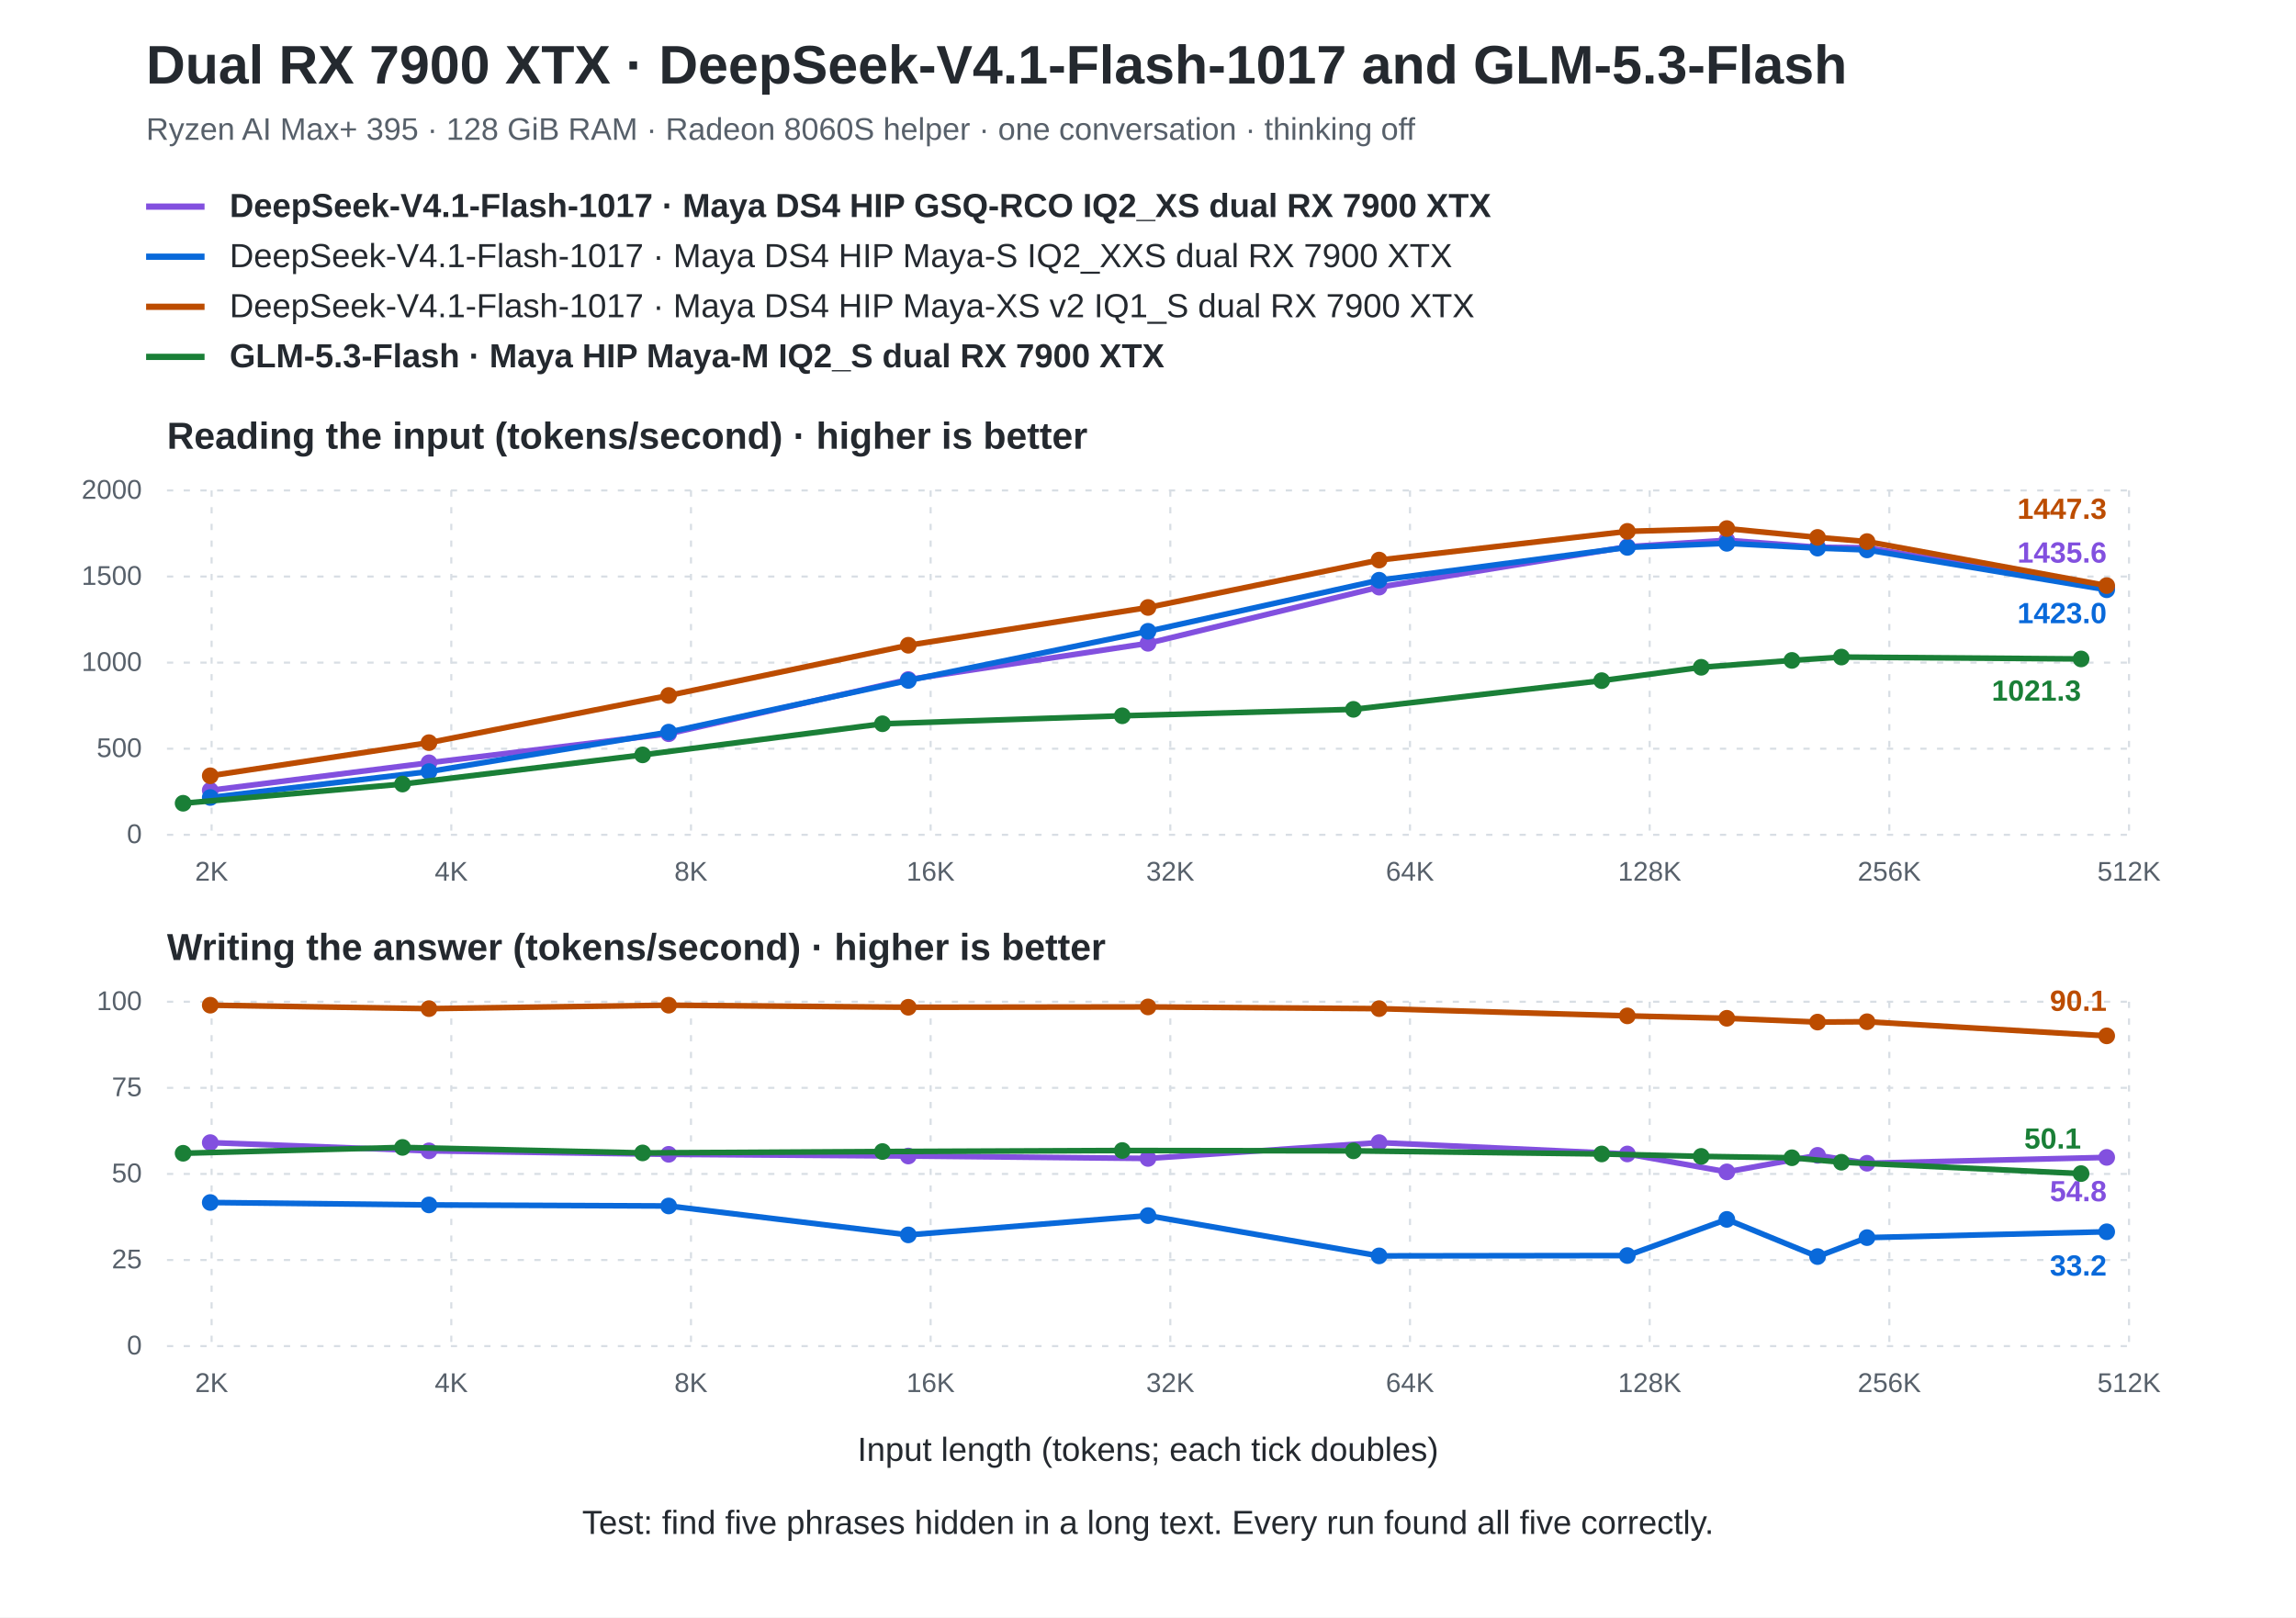
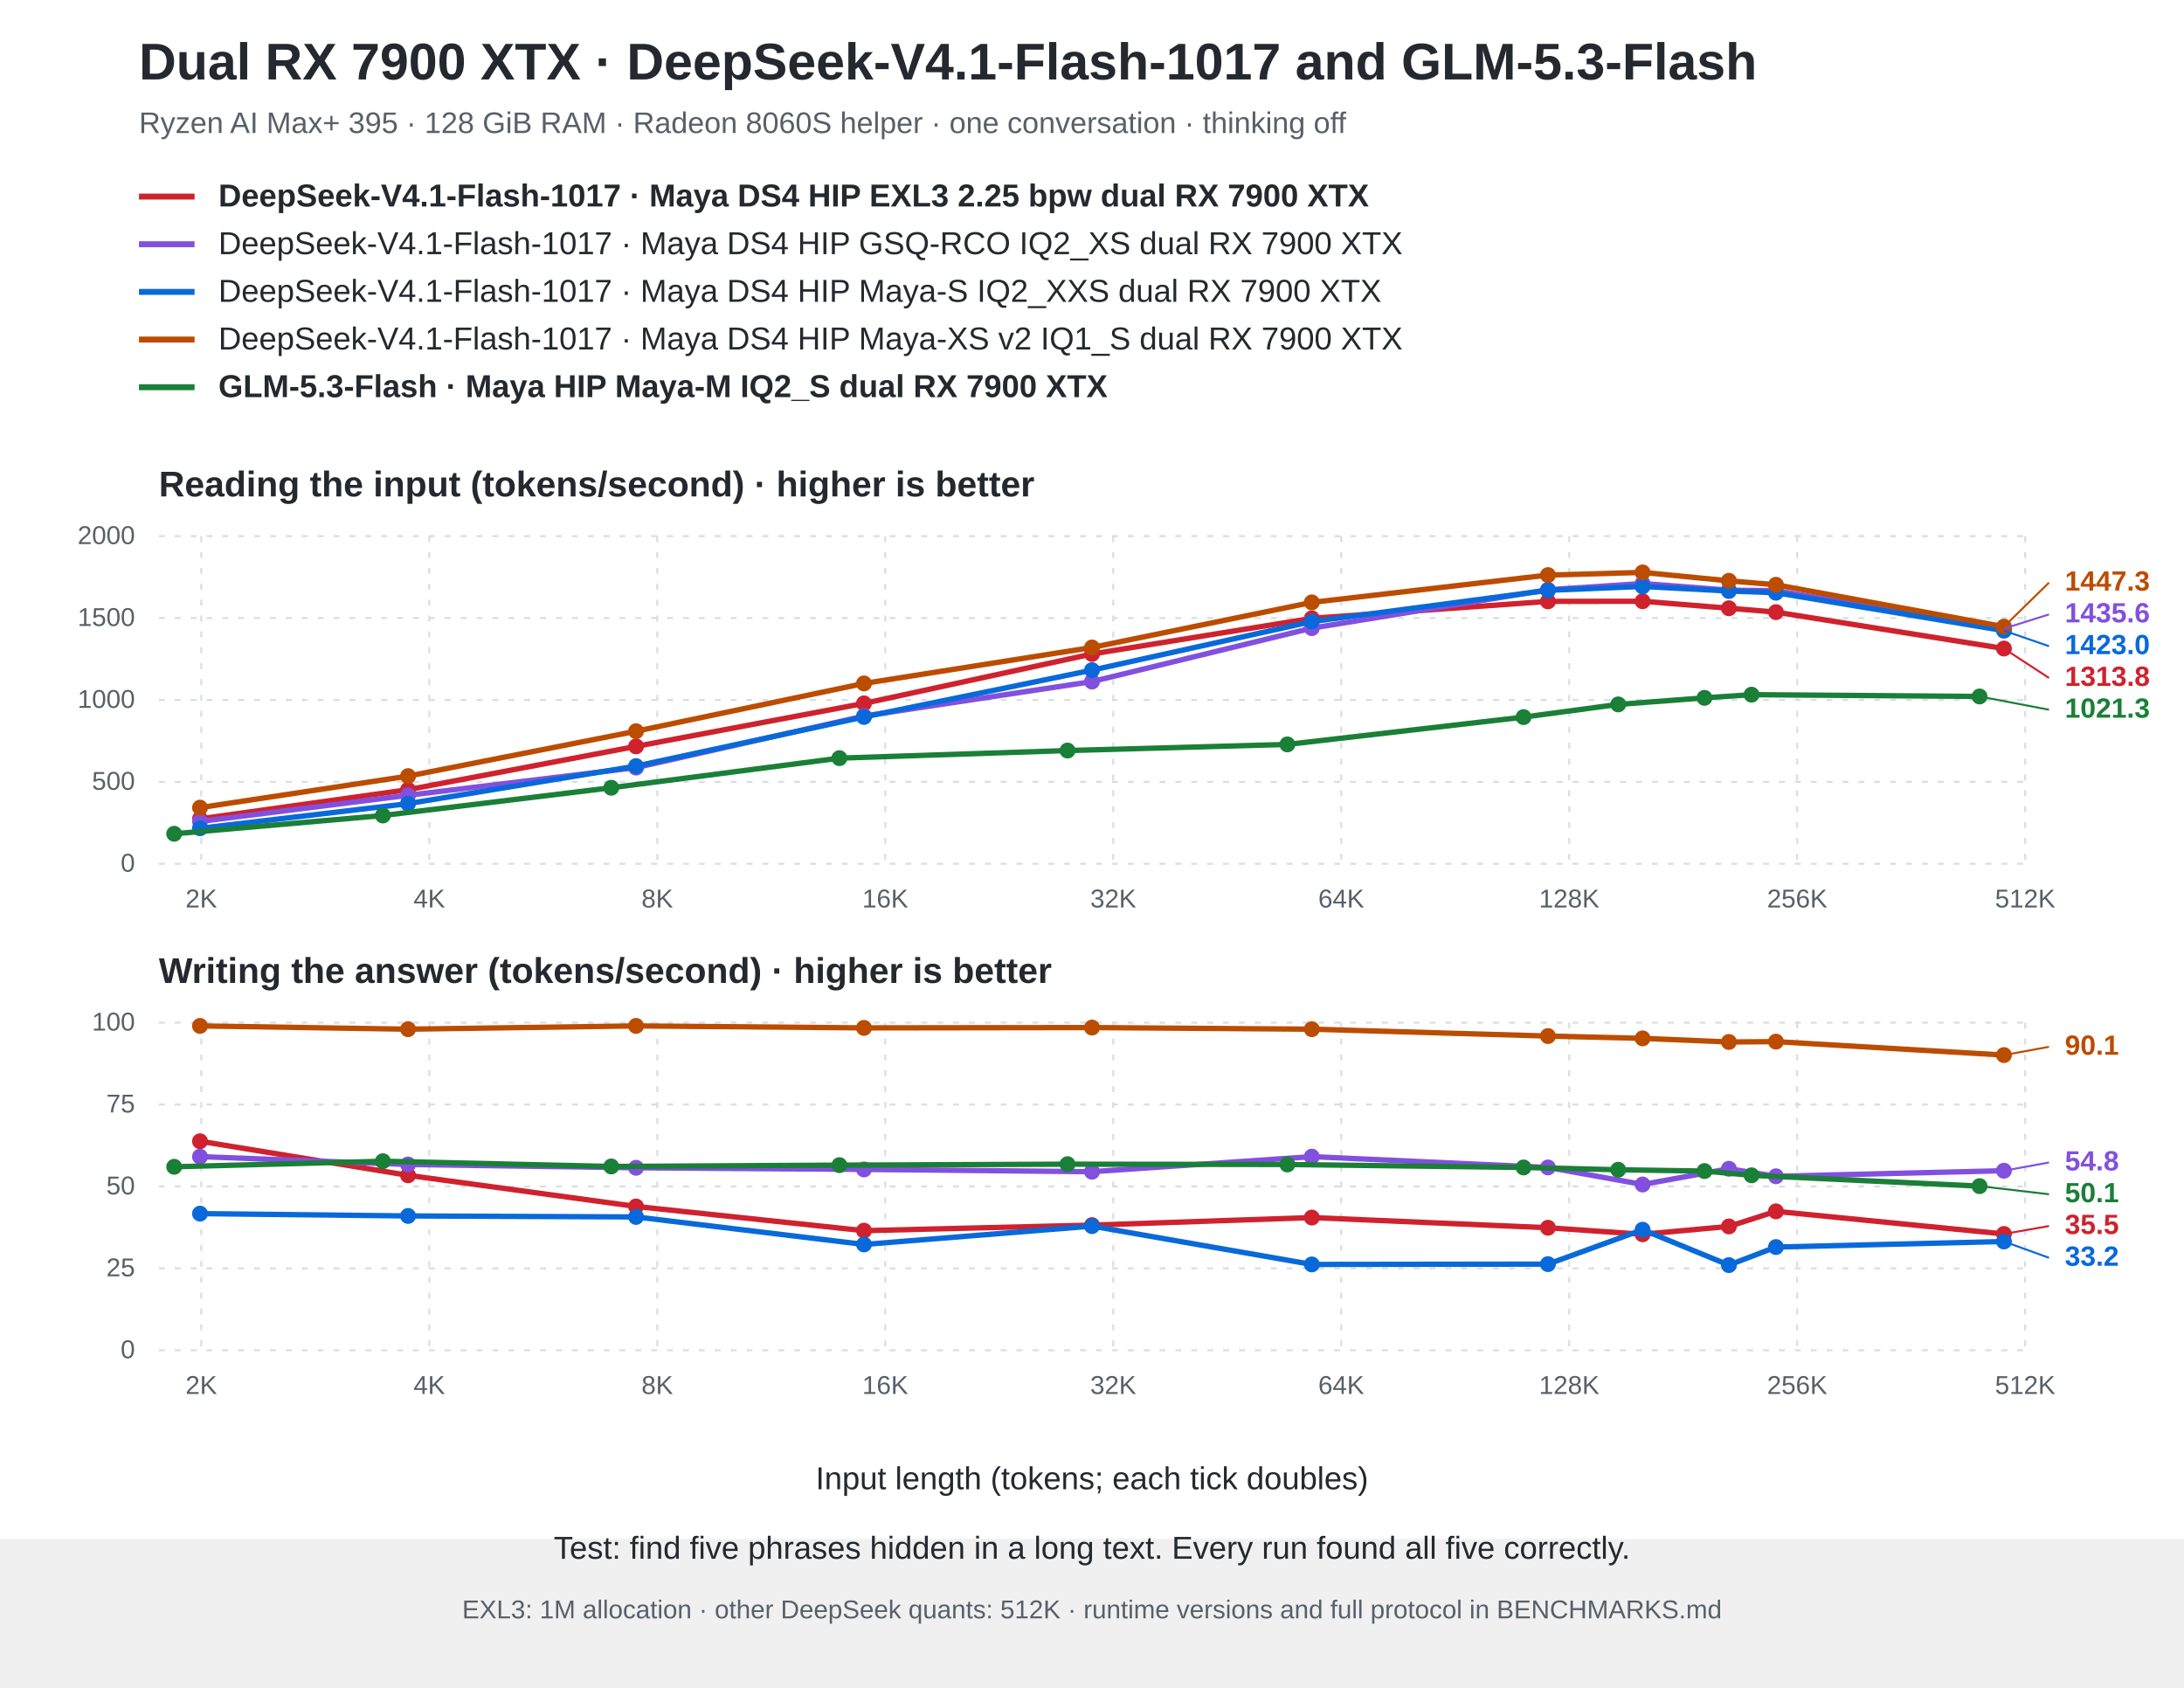
- <svg xmlns="http://www.w3.org/2000/svg" viewBox="0 0 1100 775" role="img" aria-labelledby="title desc">
+ <svg xmlns="http://www.w3.org/2000/svg" viewBox="0 0 1100 850" role="img" aria-labelledby="title desc">
  <style>text{font-family:Arial,sans-serif;fill:#24292f}.title{font-size:26px;font-weight:700}.sub{font-size:15px;fill:#57606a}.label{font-size:16px}.tick{font-size:13px;fill:#57606a}.panel{font-size:18px;font-weight:700}.grid{stroke:#d8dee4;stroke-dasharray:3 5}.value{font-size:14px;font-weight:700}</style>
  <rect width="1100" height="775" fill="white" />
  <text x="70" y="40" class="title">Dual RX 7900 XTX · DeepSeek-V4.1-Flash-1017 and GLM-5.3-Flash</text>
  <text x="70" y="67" class="sub">Ryzen AI Max+ 395 · 128 GiB RAM · Radeon 8060S helper · one conversation · thinking off</text>
-   <line x1="70" y1="99" x2="98" y2="99" stroke="#8250df" stroke-width="3" />
-   <text x="110" y="104" class="label" style="font-weight:700">DeepSeek-V4.1-Flash-1017 · Maya DS4 HIP GSQ-RCO IQ2_XS dual RX 7900 XTX</text>
-   <line x1="70" y1="123" x2="98" y2="123" stroke="#0969da" stroke-width="3" />
-   <text x="110" y="128" class="label" style="font-weight:400">DeepSeek-V4.1-Flash-1017 · Maya DS4 HIP Maya-S IQ2_XXS dual RX 7900 XTX</text>
-   <line x1="70" y1="147" x2="98" y2="147" stroke="#bc4c00" stroke-width="3" />
-   <text x="110" y="152" class="label" style="font-weight:400">DeepSeek-V4.1-Flash-1017 · Maya DS4 HIP Maya-XS v2 IQ1_S dual RX 7900 XTX</text>
-   <line x1="70" y1="171" x2="98" y2="171" stroke="#1a7f37" stroke-width="3" />
-   <text x="110" y="176" class="label" style="font-weight:700">GLM-5.3-Flash · Maya HIP Maya-M IQ2_S dual RX 7900 XTX</text>
-   <text x="80" y="215" class="panel">Reading the input (tokens/second) · higher is better</text>
-   <line class="grid" x1="80" y1="400.00" x2="1020" y2="400.00" />
-   <text class="tick" x="68" y="404.00" text-anchor="end">0</text>
-   <line class="grid" x1="80" y1="358.75" x2="1020" y2="358.75" />
-   <text class="tick" x="68" y="362.75" text-anchor="end">500</text>
-   <line class="grid" x1="80" y1="317.50" x2="1020" y2="317.50" />
-   <text class="tick" x="68" y="321.50" text-anchor="end">1000</text>
-   <line class="grid" x1="80" y1="276.25" x2="1020" y2="276.25" />
-   <text class="tick" x="68" y="280.25" text-anchor="end">1500</text>
-   <line class="grid" x1="80" y1="235.00" x2="1020" y2="235.00" />
-   <text class="tick" x="68" y="239.00" text-anchor="end">2000</text>
-   <line class="grid" x1="101.38" y1="235" x2="101.38" y2="400" />
-   <text class="tick" x="101.38" y="422" text-anchor="middle">2K</text>
-   <line class="grid" x1="216.21" y1="235" x2="216.21" y2="400" />
-   <text class="tick" x="216.21" y="422" text-anchor="middle">4K</text>
-   <line class="grid" x1="331.04" y1="235" x2="331.04" y2="400" />
-   <text class="tick" x="331.04" y="422" text-anchor="middle">8K</text>
-   <line class="grid" x1="445.86" y1="235" x2="445.86" y2="400" />
-   <text class="tick" x="445.86" y="422" text-anchor="middle">16K</text>
-   <line class="grid" x1="560.69" y1="235" x2="560.69" y2="400" />
-   <text class="tick" x="560.69" y="422" text-anchor="middle">32K</text>
-   <line class="grid" x1="675.52" y1="235" x2="675.52" y2="400" />
-   <text class="tick" x="675.52" y="422" text-anchor="middle">64K</text>
-   <line class="grid" x1="790.35" y1="235" x2="790.35" y2="400" />
-   <text class="tick" x="790.35" y="422" text-anchor="middle">128K</text>
-   <line class="grid" x1="905.17" y1="235" x2="905.17" y2="400" />
-   <text class="tick" x="905.17" y="422" text-anchor="middle">256K</text>
-   <line class="grid" x1="1020.00" y1="235" x2="1020.00" y2="400" />
-   <text class="tick" x="1020.00" y="422" text-anchor="middle">512K</text>
-   <path d="M100.73 378.69 L205.52 365.50 L320.35 351.57 L435.16 325.61 L550.00 308.24 L660.71 281.33 L779.65 261.99 L827.31 258.86 L870.78 262.21 L894.48 262.47 L1009.31 281.56" fill="none" stroke="#8250df" stroke-width="2.7" />
-   <circle cx="100.73" cy="378.69" r="4" fill="#8250df" />
-   <circle cx="205.52" cy="365.50" r="4" fill="#8250df" />
-   <circle cx="320.35" cy="351.57" r="4" fill="#8250df" />
-   <circle cx="435.16" cy="325.61" r="4" fill="#8250df" />
-   <circle cx="550.00" cy="308.24" r="4" fill="#8250df" />
-   <circle cx="660.71" cy="281.33" r="4" fill="#8250df" />
-   <circle cx="779.65" cy="261.99" r="4" fill="#8250df" />
-   <circle cx="827.31" cy="258.86" r="4" fill="#8250df" />
-   <circle cx="870.78" cy="262.21" r="4" fill="#8250df" />
-   <circle cx="894.48" cy="262.47" r="4" fill="#8250df" />
-   <circle cx="1009.31" cy="281.56" r="4" fill="#8250df" />
-   <text class="value" x="1009.31" y="269.56" text-anchor="end" style="fill:#8250df">1435.6</text>
-   <path d="M100.73 382.13 L205.52 369.71 L320.35 350.80 L435.16 326.05 L550.00 302.49 L660.71 278.02 L779.65 262.29 L827.31 260.34 L870.78 262.64 L894.48 263.50 L1009.31 282.60" fill="none" stroke="#0969da" stroke-width="2.7" />
-   <circle cx="100.73" cy="382.13" r="4" fill="#0969da" />
-   <circle cx="205.52" cy="369.71" r="4" fill="#0969da" />
-   <circle cx="320.35" cy="350.80" r="4" fill="#0969da" />
-   <circle cx="435.16" cy="326.05" r="4" fill="#0969da" />
-   <circle cx="550.00" cy="302.49" r="4" fill="#0969da" />
-   <circle cx="660.71" cy="278.02" r="4" fill="#0969da" />
-   <circle cx="779.65" cy="262.29" r="4" fill="#0969da" />
-   <circle cx="827.31" cy="260.34" r="4" fill="#0969da" />
-   <circle cx="870.78" cy="262.64" r="4" fill="#0969da" />
-   <circle cx="894.48" cy="263.50" r="4" fill="#0969da" />
-   <circle cx="1009.31" cy="282.60" r="4" fill="#0969da" />
-   <text class="value" x="1009.31" y="298.60" text-anchor="end" style="fill:#0969da">1423.0</text>
-   <path d="M100.73 371.72 L205.52 355.85 L320.35 333.24 L435.16 309.18 L550.00 291.07 L660.71 268.36 L779.65 254.61 L827.31 253.27 L870.78 257.50 L894.48 259.50 L1009.31 280.60" fill="none" stroke="#bc4c00" stroke-width="2.7" />
-   <circle cx="100.73" cy="371.72" r="4" fill="#bc4c00" />
-   <circle cx="205.52" cy="355.85" r="4" fill="#bc4c00" />
-   <circle cx="320.35" cy="333.24" r="4" fill="#bc4c00" />
-   <circle cx="435.16" cy="309.18" r="4" fill="#bc4c00" />
-   <circle cx="550.00" cy="291.07" r="4" fill="#bc4c00" />
-   <circle cx="660.71" cy="268.36" r="4" fill="#bc4c00" />
-   <circle cx="779.65" cy="254.61" r="4" fill="#bc4c00" />
-   <circle cx="827.31" cy="253.27" r="4" fill="#bc4c00" />
-   <circle cx="870.78" cy="257.50" r="4" fill="#bc4c00" />
-   <circle cx="894.48" cy="259.50" r="4" fill="#bc4c00" />
-   <circle cx="1009.31" cy="280.60" r="4" fill="#bc4c00" />
-   <text class="value" x="1009.31" y="248.60" text-anchor="end" style="fill:#bc4c00">1447.3</text>
-   <path d="M87.73 384.89 L192.84 375.69 L307.87 361.71 L422.78 346.80 L537.67 342.98 L648.41 339.89 L767.36 326.14 L815.03 319.74 L858.49 316.44 L882.20 314.84 L997.03 315.74" fill="none" stroke="#1a7f37" stroke-width="2.7" />
-   <circle cx="87.73" cy="384.89" r="4" fill="#1a7f37" />
-   <circle cx="192.84" cy="375.69" r="4" fill="#1a7f37" />
-   <circle cx="307.87" cy="361.71" r="4" fill="#1a7f37" />
-   <circle cx="422.78" cy="346.80" r="4" fill="#1a7f37" />
-   <circle cx="537.67" cy="342.98" r="4" fill="#1a7f37" />
-   <circle cx="648.41" cy="339.89" r="4" fill="#1a7f37" />
-   <circle cx="767.36" cy="326.14" r="4" fill="#1a7f37" />
-   <circle cx="815.03" cy="319.74" r="4" fill="#1a7f37" />
-   <circle cx="858.49" cy="316.44" r="4" fill="#1a7f37" />
-   <circle cx="882.20" cy="314.84" r="4" fill="#1a7f37" />
-   <circle cx="997.03" cy="315.74" r="4" fill="#1a7f37" />
-   <text class="value" x="997.03" y="335.74" text-anchor="end" style="fill:#1a7f37">1021.3</text>
-   <text x="80" y="460" class="panel">Writing the answer (tokens/second) · higher is better</text>
-   <line class="grid" x1="80" y1="645.00" x2="1020" y2="645.00" />
-   <text class="tick" x="68" y="649.00" text-anchor="end">0</text>
-   <line class="grid" x1="80" y1="603.75" x2="1020" y2="603.75" />
-   <text class="tick" x="68" y="607.75" text-anchor="end">25</text>
-   <line class="grid" x1="80" y1="562.50" x2="1020" y2="562.50" />
-   <text class="tick" x="68" y="566.50" text-anchor="end">50</text>
-   <line class="grid" x1="80" y1="521.25" x2="1020" y2="521.25" />
-   <text class="tick" x="68" y="525.25" text-anchor="end">75</text>
-   <line class="grid" x1="80" y1="480.00" x2="1020" y2="480.00" />
-   <text class="tick" x="68" y="484.00" text-anchor="end">100</text>
-   <line class="grid" x1="101.38" y1="480" x2="101.38" y2="645" />
-   <text class="tick" x="101.38" y="667" text-anchor="middle">2K</text>
-   <line class="grid" x1="216.21" y1="480" x2="216.21" y2="645" />
-   <text class="tick" x="216.21" y="667" text-anchor="middle">4K</text>
-   <line class="grid" x1="331.04" y1="480" x2="331.04" y2="645" />
-   <text class="tick" x="331.04" y="667" text-anchor="middle">8K</text>
-   <line class="grid" x1="445.86" y1="480" x2="445.86" y2="645" />
-   <text class="tick" x="445.86" y="667" text-anchor="middle">16K</text>
-   <line class="grid" x1="560.69" y1="480" x2="560.69" y2="645" />
-   <text class="tick" x="560.69" y="667" text-anchor="middle">32K</text>
-   <line class="grid" x1="675.52" y1="480" x2="675.52" y2="645" />
-   <text class="tick" x="675.52" y="667" text-anchor="middle">64K</text>
-   <line class="grid" x1="790.35" y1="480" x2="790.35" y2="645" />
-   <text class="tick" x="790.35" y="667" text-anchor="middle">128K</text>
-   <line class="grid" x1="905.17" y1="480" x2="905.17" y2="645" />
-   <text class="tick" x="905.17" y="667" text-anchor="middle">256K</text>
-   <line class="grid" x1="1020.00" y1="480" x2="1020.00" y2="645" />
-   <text class="tick" x="1020.00" y="667" text-anchor="middle">512K</text>
-   <path d="M100.73 547.49 L205.52 551.44 L320.35 553.10 L435.16 553.92 L550.00 555.08 L660.71 547.49 L779.65 552.93 L827.31 561.51 L870.78 553.59 L894.48 557.38 L1009.31 554.58" fill="none" stroke="#8250df" stroke-width="2.7" />
-   <circle cx="100.73" cy="547.49" r="4" fill="#8250df" />
-   <circle cx="205.52" cy="551.44" r="4" fill="#8250df" />
-   <circle cx="320.35" cy="553.10" r="4" fill="#8250df" />
-   <circle cx="435.16" cy="553.92" r="4" fill="#8250df" />
-   <circle cx="550.00" cy="555.08" r="4" fill="#8250df" />
-   <circle cx="660.71" cy="547.49" r="4" fill="#8250df" />
-   <circle cx="779.65" cy="552.93" r="4" fill="#8250df" />
-   <circle cx="827.31" cy="561.51" r="4" fill="#8250df" />
-   <circle cx="870.78" cy="553.59" r="4" fill="#8250df" />
-   <circle cx="894.48" cy="557.38" r="4" fill="#8250df" />
-   <circle cx="1009.31" cy="554.58" r="4" fill="#8250df" />
-   <text class="value" x="1009.31" y="575.58" text-anchor="end" style="fill:#8250df">54.8</text>
-   <path d="M100.73 576.19 L205.52 577.35 L320.35 577.85 L435.16 591.71 L550.00 582.47 L660.71 601.77 L779.65 601.61 L827.31 584.28 L870.78 602.10 L894.48 593.02 L1009.31 590.22" fill="none" stroke="#0969da" stroke-width="2.7" />
-   <circle cx="100.73" cy="576.19" r="4" fill="#0969da" />
-   <circle cx="205.52" cy="577.35" r="4" fill="#0969da" />
-   <circle cx="320.35" cy="577.85" r="4" fill="#0969da" />
-   <circle cx="435.16" cy="591.71" r="4" fill="#0969da" />
-   <circle cx="550.00" cy="582.47" r="4" fill="#0969da" />
-   <circle cx="660.71" cy="601.77" r="4" fill="#0969da" />
-   <circle cx="779.65" cy="601.61" r="4" fill="#0969da" />
-   <circle cx="827.31" cy="584.28" r="4" fill="#0969da" />
-   <circle cx="870.78" cy="602.10" r="4" fill="#0969da" />
-   <circle cx="894.48" cy="593.02" r="4" fill="#0969da" />
-   <circle cx="1009.31" cy="590.22" r="4" fill="#0969da" />
-   <text class="value" x="1009.31" y="611.22" text-anchor="end" style="fill:#0969da">33.2</text>
-   <path d="M100.73 481.65 L205.52 483.30 L320.35 481.65 L435.16 482.64 L550.00 482.48 L660.71 483.30 L779.65 486.76 L827.31 487.92 L870.78 489.74 L894.48 489.57 L1009.31 496.34" fill="none" stroke="#bc4c00" stroke-width="2.7" />
-   <circle cx="100.73" cy="481.65" r="4" fill="#bc4c00" />
-   <circle cx="205.52" cy="483.30" r="4" fill="#bc4c00" />
-   <circle cx="320.35" cy="481.65" r="4" fill="#bc4c00" />
-   <circle cx="435.16" cy="482.64" r="4" fill="#bc4c00" />
-   <circle cx="550.00" cy="482.48" r="4" fill="#bc4c00" />
-   <circle cx="660.71" cy="483.30" r="4" fill="#bc4c00" />
-   <circle cx="779.65" cy="486.76" r="4" fill="#bc4c00" />
-   <circle cx="827.31" cy="487.92" r="4" fill="#bc4c00" />
-   <circle cx="870.78" cy="489.74" r="4" fill="#bc4c00" />
-   <circle cx="894.48" cy="489.57" r="4" fill="#bc4c00" />
-   <circle cx="1009.31" cy="496.34" r="4" fill="#bc4c00" />
-   <text class="value" x="1009.31" y="484.34" text-anchor="end" style="fill:#bc4c00">90.1</text>
-   <path d="M87.73 552.60 L192.84 549.79 L307.87 552.43 L422.78 551.77 L537.67 551.28 L648.41 551.44 L767.36 552.93 L815.03 554.09 L858.49 554.75 L882.20 556.89 L997.03 562.34" fill="none" stroke="#1a7f37" stroke-width="2.7" />
-   <circle cx="87.73" cy="552.60" r="4" fill="#1a7f37" />
-   <circle cx="192.84" cy="549.79" r="4" fill="#1a7f37" />
-   <circle cx="307.87" cy="552.43" r="4" fill="#1a7f37" />
-   <circle cx="422.78" cy="551.77" r="4" fill="#1a7f37" />
-   <circle cx="537.67" cy="551.28" r="4" fill="#1a7f37" />
-   <circle cx="648.41" cy="551.44" r="4" fill="#1a7f37" />
-   <circle cx="767.36" cy="552.93" r="4" fill="#1a7f37" />
-   <circle cx="815.03" cy="554.09" r="4" fill="#1a7f37" />
-   <circle cx="858.49" cy="554.75" r="4" fill="#1a7f37" />
-   <circle cx="882.20" cy="556.89" r="4" fill="#1a7f37" />
-   <circle cx="997.03" cy="562.34" r="4" fill="#1a7f37" />
-   <text class="value" x="997.03" y="550.34" text-anchor="end" style="fill:#1a7f37">50.1</text>
-   <text x="550" y="700" text-anchor="middle" class="label">Input length (tokens; each tick doubles)</text>
-   <text x="550" y="735" text-anchor="middle" class="label">Test: find five phrases hidden in a long text. Every run found all five correctly.</text>
+   <line x1="70" y1="99" x2="98" y2="99" stroke="#cf222e" stroke-width="3" />
+   <text x="110" y="104" class="label" style="font-weight:700">DeepSeek-V4.1-Flash-1017 · Maya DS4 HIP EXL3 2.25 bpw dual RX 7900 XTX</text>
+   <line x1="70" y1="123" x2="98" y2="123" stroke="#8250df" stroke-width="3" />
+   <text x="110" y="128" class="label" style="font-weight:400">DeepSeek-V4.1-Flash-1017 · Maya DS4 HIP GSQ-RCO IQ2_XS dual RX 7900 XTX</text>
+   <line x1="70" y1="147" x2="98" y2="147" stroke="#0969da" stroke-width="3" />
+   <text x="110" y="152" class="label" style="font-weight:400">DeepSeek-V4.1-Flash-1017 · Maya DS4 HIP Maya-S IQ2_XXS dual RX 7900 XTX</text>
+   <line x1="70" y1="171" x2="98" y2="171" stroke="#bc4c00" stroke-width="3" />
+   <text x="110" y="176" class="label" style="font-weight:400">DeepSeek-V4.1-Flash-1017 · Maya DS4 HIP Maya-XS v2 IQ1_S dual RX 7900 XTX</text>
+   <line x1="70" y1="195" x2="98" y2="195" stroke="#1a7f37" stroke-width="3" />
+   <text x="110" y="200" class="label" style="font-weight:700">GLM-5.3-Flash · Maya HIP Maya-M IQ2_S dual RX 7900 XTX</text>
+   <text x="80" y="250" class="panel">Reading the input (tokens/second) · higher is better</text>
+   <line class="grid" x1="80" y1="435.00" x2="1020" y2="435.00" />
+   <text class="tick" x="68" y="439.00" text-anchor="end">0</text>
+   <line class="grid" x1="80" y1="393.75" x2="1020" y2="393.75" />
+   <text class="tick" x="68" y="397.75" text-anchor="end">500</text>
+   <line class="grid" x1="80" y1="352.50" x2="1020" y2="352.50" />
+   <text class="tick" x="68" y="356.50" text-anchor="end">1000</text>
+   <line class="grid" x1="80" y1="311.25" x2="1020" y2="311.25" />
+   <text class="tick" x="68" y="315.25" text-anchor="end">1500</text>
+   <line class="grid" x1="80" y1="270.00" x2="1020" y2="270.00" />
+   <text class="tick" x="68" y="274.00" text-anchor="end">2000</text>
+   <line class="grid" x1="101.38" y1="270" x2="101.38" y2="435" />
+   <text class="tick" x="101.38" y="457" text-anchor="middle">2K</text>
+   <line class="grid" x1="216.21" y1="270" x2="216.21" y2="435" />
+   <text class="tick" x="216.21" y="457" text-anchor="middle">4K</text>
+   <line class="grid" x1="331.04" y1="270" x2="331.04" y2="435" />
+   <text class="tick" x="331.04" y="457" text-anchor="middle">8K</text>
+   <line class="grid" x1="445.86" y1="270" x2="445.86" y2="435" />
+   <text class="tick" x="445.86" y="457" text-anchor="middle">16K</text>
+   <line class="grid" x1="560.69" y1="270" x2="560.69" y2="435" />
+   <text class="tick" x="560.69" y="457" text-anchor="middle">32K</text>
+   <line class="grid" x1="675.52" y1="270" x2="675.52" y2="435" />
+   <text class="tick" x="675.52" y="457" text-anchor="middle">64K</text>
+   <line class="grid" x1="790.35" y1="270" x2="790.35" y2="435" />
+   <text class="tick" x="790.35" y="457" text-anchor="middle">128K</text>
+   <line class="grid" x1="905.17" y1="270" x2="905.17" y2="435" />
+   <text class="tick" x="905.17" y="457" text-anchor="middle">256K</text>
+   <line class="grid" x1="1020.00" y1="270" x2="1020.00" y2="435" />
+   <text class="tick" x="1020.00" y="457" text-anchor="middle">512K</text>
+   <path d="M100.73 412.38 L205.52 397.69 L320.35 375.87 L435.16 354.23 L550.00 329.35 L660.71 311.38 L779.65 302.86 L827.31 302.79 L870.78 306.31 L894.48 308.27 L1009.31 326.61" fill="none" stroke="#cf222e" stroke-width="2.7" />
+   <circle cx="100.73" cy="412.38" r="4" fill="#cf222e" />
+   <circle cx="205.52" cy="397.69" r="4" fill="#cf222e" />
+   <circle cx="320.35" cy="375.87" r="4" fill="#cf222e" />
+   <circle cx="435.16" cy="354.23" r="4" fill="#cf222e" />
+   <circle cx="550.00" cy="329.35" r="4" fill="#cf222e" />
+   <circle cx="660.71" cy="311.38" r="4" fill="#cf222e" />
+   <circle cx="779.65" cy="302.86" r="4" fill="#cf222e" />
+   <circle cx="827.31" cy="302.79" r="4" fill="#cf222e" />
+   <circle cx="870.78" cy="306.31" r="4" fill="#cf222e" />
+   <circle cx="894.48" cy="308.27" r="4" fill="#cf222e" />
+   <circle cx="1009.31" cy="326.61" r="4" fill="#cf222e" />
+   <path d="M100.73 413.69 L205.52 400.50 L320.35 386.57 L435.16 360.61 L550.00 343.24 L660.71 316.33 L779.65 296.99 L827.31 293.86 L870.78 297.21 L894.48 297.47 L1009.31 316.56" fill="none" stroke="#8250df" stroke-width="2.7" />
+   <circle cx="100.73" cy="413.69" r="4" fill="#8250df" />
+   <circle cx="205.52" cy="400.50" r="4" fill="#8250df" />
+   <circle cx="320.35" cy="386.57" r="4" fill="#8250df" />
+   <circle cx="435.16" cy="360.61" r="4" fill="#8250df" />
+   <circle cx="550.00" cy="343.24" r="4" fill="#8250df" />
+   <circle cx="660.71" cy="316.33" r="4" fill="#8250df" />
+   <circle cx="779.65" cy="296.99" r="4" fill="#8250df" />
+   <circle cx="827.31" cy="293.86" r="4" fill="#8250df" />
+   <circle cx="870.78" cy="297.21" r="4" fill="#8250df" />
+   <circle cx="894.48" cy="297.47" r="4" fill="#8250df" />
+   <circle cx="1009.31" cy="316.56" r="4" fill="#8250df" />
+   <path d="M100.73 417.13 L205.52 404.71 L320.35 385.80 L435.16 361.05 L550.00 337.49 L660.71 313.02 L779.65 297.29 L827.31 295.34 L870.78 297.64 L894.48 298.50 L1009.31 317.60" fill="none" stroke="#0969da" stroke-width="2.7" />
+   <circle cx="100.73" cy="417.13" r="4" fill="#0969da" />
+   <circle cx="205.52" cy="404.71" r="4" fill="#0969da" />
+   <circle cx="320.35" cy="385.80" r="4" fill="#0969da" />
+   <circle cx="435.16" cy="361.05" r="4" fill="#0969da" />
+   <circle cx="550.00" cy="337.49" r="4" fill="#0969da" />
+   <circle cx="660.71" cy="313.02" r="4" fill="#0969da" />
+   <circle cx="779.65" cy="297.29" r="4" fill="#0969da" />
+   <circle cx="827.31" cy="295.34" r="4" fill="#0969da" />
+   <circle cx="870.78" cy="297.64" r="4" fill="#0969da" />
+   <circle cx="894.48" cy="298.50" r="4" fill="#0969da" />
+   <circle cx="1009.31" cy="317.60" r="4" fill="#0969da" />
+   <path d="M100.73 406.72 L205.52 390.85 L320.35 368.24 L435.16 344.18 L550.00 326.07 L660.71 303.36 L779.65 289.61 L827.31 288.27 L870.78 292.50 L894.48 294.50 L1009.31 315.60" fill="none" stroke="#bc4c00" stroke-width="2.7" />
+   <circle cx="100.73" cy="406.72" r="4" fill="#bc4c00" />
+   <circle cx="205.52" cy="390.85" r="4" fill="#bc4c00" />
+   <circle cx="320.35" cy="368.24" r="4" fill="#bc4c00" />
+   <circle cx="435.16" cy="344.18" r="4" fill="#bc4c00" />
+   <circle cx="550.00" cy="326.07" r="4" fill="#bc4c00" />
+   <circle cx="660.71" cy="303.36" r="4" fill="#bc4c00" />
+   <circle cx="779.65" cy="289.61" r="4" fill="#bc4c00" />
+   <circle cx="827.31" cy="288.27" r="4" fill="#bc4c00" />
+   <circle cx="870.78" cy="292.50" r="4" fill="#bc4c00" />
+   <circle cx="894.48" cy="294.50" r="4" fill="#bc4c00" />
+   <circle cx="1009.31" cy="315.60" r="4" fill="#bc4c00" />
+   <path d="M87.73 419.89 L192.84 410.69 L307.87 396.71 L422.78 381.80 L537.67 377.98 L648.41 374.89 L767.36 361.14 L815.03 354.74 L858.49 351.44 L882.20 349.84 L997.03 350.74" fill="none" stroke="#1a7f37" stroke-width="2.7" />
+   <circle cx="87.73" cy="419.89" r="4" fill="#1a7f37" />
+   <circle cx="192.84" cy="410.69" r="4" fill="#1a7f37" />
+   <circle cx="307.87" cy="396.71" r="4" fill="#1a7f37" />
+   <circle cx="422.78" cy="381.80" r="4" fill="#1a7f37" />
+   <circle cx="537.67" cy="377.98" r="4" fill="#1a7f37" />
+   <circle cx="648.41" cy="374.89" r="4" fill="#1a7f37" />
+   <circle cx="767.36" cy="361.14" r="4" fill="#1a7f37" />
+   <circle cx="815.03" cy="354.74" r="4" fill="#1a7f37" />
+   <circle cx="858.49" cy="351.44" r="4" fill="#1a7f37" />
+   <circle cx="882.20" cy="349.84" r="4" fill="#1a7f37" />
+   <circle cx="997.03" cy="350.74" r="4" fill="#1a7f37" />
+   <line x1="1009.31" y1="315.60" x2="1032" y2="293.42" stroke="#bc4c00" stroke-width="1" />
+   <text class="value" x="1040" y="297.42" text-anchor="start" style="fill:#bc4c00">1447.3</text>
+   <line x1="1009.31" y1="316.56" x2="1032" y2="309.42" stroke="#8250df" stroke-width="1" />
+   <text class="value" x="1040" y="313.42" text-anchor="start" style="fill:#8250df">1435.6</text>
+   <line x1="1009.31" y1="317.60" x2="1032" y2="325.42" stroke="#0969da" stroke-width="1" />
+   <text class="value" x="1040" y="329.42" text-anchor="start" style="fill:#0969da">1423.0</text>
+   <line x1="1009.31" y1="326.61" x2="1032" y2="341.42" stroke="#cf222e" stroke-width="1" />
+   <text class="value" x="1040" y="345.42" text-anchor="start" style="fill:#cf222e">1313.8</text>
+   <line x1="997.03" y1="350.74" x2="1032" y2="357.42" stroke="#1a7f37" stroke-width="1" />
+   <text class="value" x="1040" y="361.42" text-anchor="start" style="fill:#1a7f37">1021.3</text>
+   <text x="80" y="495" class="panel">Writing the answer (tokens/second) · higher is better</text>
+   <line class="grid" x1="80" y1="680.00" x2="1020" y2="680.00" />
+   <text class="tick" x="68" y="684.00" text-anchor="end">0</text>
+   <line class="grid" x1="80" y1="638.75" x2="1020" y2="638.75" />
+   <text class="tick" x="68" y="642.75" text-anchor="end">25</text>
+   <line class="grid" x1="80" y1="597.50" x2="1020" y2="597.50" />
+   <text class="tick" x="68" y="601.50" text-anchor="end">50</text>
+   <line class="grid" x1="80" y1="556.25" x2="1020" y2="556.25" />
+   <text class="tick" x="68" y="560.25" text-anchor="end">75</text>
+   <line class="grid" x1="80" y1="515.00" x2="1020" y2="515.00" />
+   <text class="tick" x="68" y="519.00" text-anchor="end">100</text>
+   <line class="grid" x1="101.38" y1="515" x2="101.38" y2="680" />
+   <text class="tick" x="101.38" y="702" text-anchor="middle">2K</text>
+   <line class="grid" x1="216.21" y1="515" x2="216.21" y2="680" />
+   <text class="tick" x="216.21" y="702" text-anchor="middle">4K</text>
+   <line class="grid" x1="331.04" y1="515" x2="331.04" y2="680" />
+   <text class="tick" x="331.04" y="702" text-anchor="middle">8K</text>
+   <line class="grid" x1="445.86" y1="515" x2="445.86" y2="680" />
+   <text class="tick" x="445.86" y="702" text-anchor="middle">16K</text>
+   <line class="grid" x1="560.69" y1="515" x2="560.69" y2="680" />
+   <text class="tick" x="560.69" y="702" text-anchor="middle">32K</text>
+   <line class="grid" x1="675.52" y1="515" x2="675.52" y2="680" />
+   <text class="tick" x="675.52" y="702" text-anchor="middle">64K</text>
+   <line class="grid" x1="790.35" y1="515" x2="790.35" y2="680" />
+   <text class="tick" x="790.35" y="702" text-anchor="middle">128K</text>
+   <line class="grid" x1="905.17" y1="515" x2="905.17" y2="680" />
+   <text class="tick" x="905.17" y="702" text-anchor="middle">256K</text>
+   <line class="grid" x1="1020.00" y1="515" x2="1020.00" y2="680" />
+   <text class="tick" x="1020.00" y="702" text-anchor="middle">512K</text>
+   <path d="M100.73 574.73 L205.52 591.89 L320.35 607.57 L435.16 619.77 L550.00 616.97 L660.71 613.17 L779.65 618.29 L827.31 621.59 L870.78 617.63 L894.48 610.04 L1009.31 621.42" fill="none" stroke="#cf222e" stroke-width="2.7" />
+   <circle cx="100.73" cy="574.73" r="4" fill="#cf222e" />
+   <circle cx="205.52" cy="591.89" r="4" fill="#cf222e" />
+   <circle cx="320.35" cy="607.57" r="4" fill="#cf222e" />
+   <circle cx="435.16" cy="619.77" r="4" fill="#cf222e" />
+   <circle cx="550.00" cy="616.97" r="4" fill="#cf222e" />
+   <circle cx="660.71" cy="613.17" r="4" fill="#cf222e" />
+   <circle cx="779.65" cy="618.29" r="4" fill="#cf222e" />
+   <circle cx="827.31" cy="621.59" r="4" fill="#cf222e" />
+   <circle cx="870.78" cy="617.63" r="4" fill="#cf222e" />
+   <circle cx="894.48" cy="610.04" r="4" fill="#cf222e" />
+   <circle cx="1009.31" cy="621.42" r="4" fill="#cf222e" />
+   <path d="M100.73 582.49 L205.52 586.44 L320.35 588.10 L435.16 588.92 L550.00 590.08 L660.71 582.49 L779.65 587.93 L827.31 596.51 L870.78 588.59 L894.48 592.38 L1009.31 589.58" fill="none" stroke="#8250df" stroke-width="2.7" />
+   <circle cx="100.73" cy="582.49" r="4" fill="#8250df" />
+   <circle cx="205.52" cy="586.44" r="4" fill="#8250df" />
+   <circle cx="320.35" cy="588.10" r="4" fill="#8250df" />
+   <circle cx="435.16" cy="588.92" r="4" fill="#8250df" />
+   <circle cx="550.00" cy="590.08" r="4" fill="#8250df" />
+   <circle cx="660.71" cy="582.49" r="4" fill="#8250df" />
+   <circle cx="779.65" cy="587.93" r="4" fill="#8250df" />
+   <circle cx="827.31" cy="596.51" r="4" fill="#8250df" />
+   <circle cx="870.78" cy="588.59" r="4" fill="#8250df" />
+   <circle cx="894.48" cy="592.38" r="4" fill="#8250df" />
+   <circle cx="1009.31" cy="589.58" r="4" fill="#8250df" />
+   <path d="M100.73 611.19 L205.52 612.35 L320.35 612.85 L435.16 626.71 L550.00 617.47 L660.71 636.77 L779.65 636.61 L827.31 619.28 L870.78 637.10 L894.48 628.02 L1009.31 625.22" fill="none" stroke="#0969da" stroke-width="2.7" />
+   <circle cx="100.73" cy="611.19" r="4" fill="#0969da" />
+   <circle cx="205.52" cy="612.35" r="4" fill="#0969da" />
+   <circle cx="320.35" cy="612.85" r="4" fill="#0969da" />
+   <circle cx="435.16" cy="626.71" r="4" fill="#0969da" />
+   <circle cx="550.00" cy="617.47" r="4" fill="#0969da" />
+   <circle cx="660.71" cy="636.77" r="4" fill="#0969da" />
+   <circle cx="779.65" cy="636.61" r="4" fill="#0969da" />
+   <circle cx="827.31" cy="619.28" r="4" fill="#0969da" />
+   <circle cx="870.78" cy="637.10" r="4" fill="#0969da" />
+   <circle cx="894.48" cy="628.02" r="4" fill="#0969da" />
+   <circle cx="1009.31" cy="625.22" r="4" fill="#0969da" />
+   <path d="M100.73 516.65 L205.52 518.30 L320.35 516.65 L435.16 517.64 L550.00 517.48 L660.71 518.30 L779.65 521.76 L827.31 522.92 L870.78 524.74 L894.48 524.57 L1009.31 531.34" fill="none" stroke="#bc4c00" stroke-width="2.7" />
+   <circle cx="100.73" cy="516.65" r="4" fill="#bc4c00" />
+   <circle cx="205.52" cy="518.30" r="4" fill="#bc4c00" />
+   <circle cx="320.35" cy="516.65" r="4" fill="#bc4c00" />
+   <circle cx="435.16" cy="517.64" r="4" fill="#bc4c00" />
+   <circle cx="550.00" cy="517.48" r="4" fill="#bc4c00" />
+   <circle cx="660.71" cy="518.30" r="4" fill="#bc4c00" />
+   <circle cx="779.65" cy="521.76" r="4" fill="#bc4c00" />
+   <circle cx="827.31" cy="522.92" r="4" fill="#bc4c00" />
+   <circle cx="870.78" cy="524.74" r="4" fill="#bc4c00" />
+   <circle cx="894.48" cy="524.57" r="4" fill="#bc4c00" />
+   <circle cx="1009.31" cy="531.34" r="4" fill="#bc4c00" />
+   <path d="M87.73 587.60 L192.84 584.79 L307.87 587.43 L422.78 586.77 L537.67 586.28 L648.41 586.44 L767.36 587.93 L815.03 589.09 L858.49 589.75 L882.20 591.89 L997.03 597.34" fill="none" stroke="#1a7f37" stroke-width="2.7" />
+   <circle cx="87.73" cy="587.60" r="4" fill="#1a7f37" />
+   <circle cx="192.84" cy="584.79" r="4" fill="#1a7f37" />
+   <circle cx="307.87" cy="587.43" r="4" fill="#1a7f37" />
+   <circle cx="422.78" cy="586.77" r="4" fill="#1a7f37" />
+   <circle cx="537.67" cy="586.28" r="4" fill="#1a7f37" />
+   <circle cx="648.41" cy="586.44" r="4" fill="#1a7f37" />
+   <circle cx="767.36" cy="587.93" r="4" fill="#1a7f37" />
+   <circle cx="815.03" cy="589.09" r="4" fill="#1a7f37" />
+   <circle cx="858.49" cy="589.75" r="4" fill="#1a7f37" />
+   <circle cx="882.20" cy="591.89" r="4" fill="#1a7f37" />
+   <circle cx="997.03" cy="597.34" r="4" fill="#1a7f37" />
+   <line x1="1009.31" y1="531.34" x2="1032" y2="527.18" stroke="#bc4c00" stroke-width="1" />
+   <text class="value" x="1040" y="531.18" text-anchor="start" style="fill:#bc4c00">90.1</text>
+   <line x1="1009.31" y1="589.58" x2="1032" y2="585.43" stroke="#8250df" stroke-width="1" />
+   <text class="value" x="1040" y="589.43" text-anchor="start" style="fill:#8250df">54.8</text>
+   <line x1="997.03" y1="597.34" x2="1032" y2="601.43" stroke="#1a7f37" stroke-width="1" />
+   <text class="value" x="1040" y="605.43" text-anchor="start" style="fill:#1a7f37">50.1</text>
+   <line x1="1009.31" y1="621.42" x2="1032" y2="617.43" stroke="#cf222e" stroke-width="1" />
+   <text class="value" x="1040" y="621.43" text-anchor="start" style="fill:#cf222e">35.5</text>
+   <line x1="1009.31" y1="625.22" x2="1032" y2="633.43" stroke="#0969da" stroke-width="1" />
+   <text class="value" x="1040" y="637.43" text-anchor="start" style="fill:#0969da">33.2</text>
+   <text x="550" y="815" text-anchor="middle" class="tick">EXL3: 1M allocation · other DeepSeek quants: 512K · runtime versions and full protocol in BENCHMARKS.md</text>
+   <text x="550" y="750" text-anchor="middle" class="label">Input length (tokens; each tick doubles)</text>
+   <text x="550" y="785" text-anchor="middle" class="label">Test: find five phrases hidden in a long text. Every run found all five correctly.</text>
</svg>
